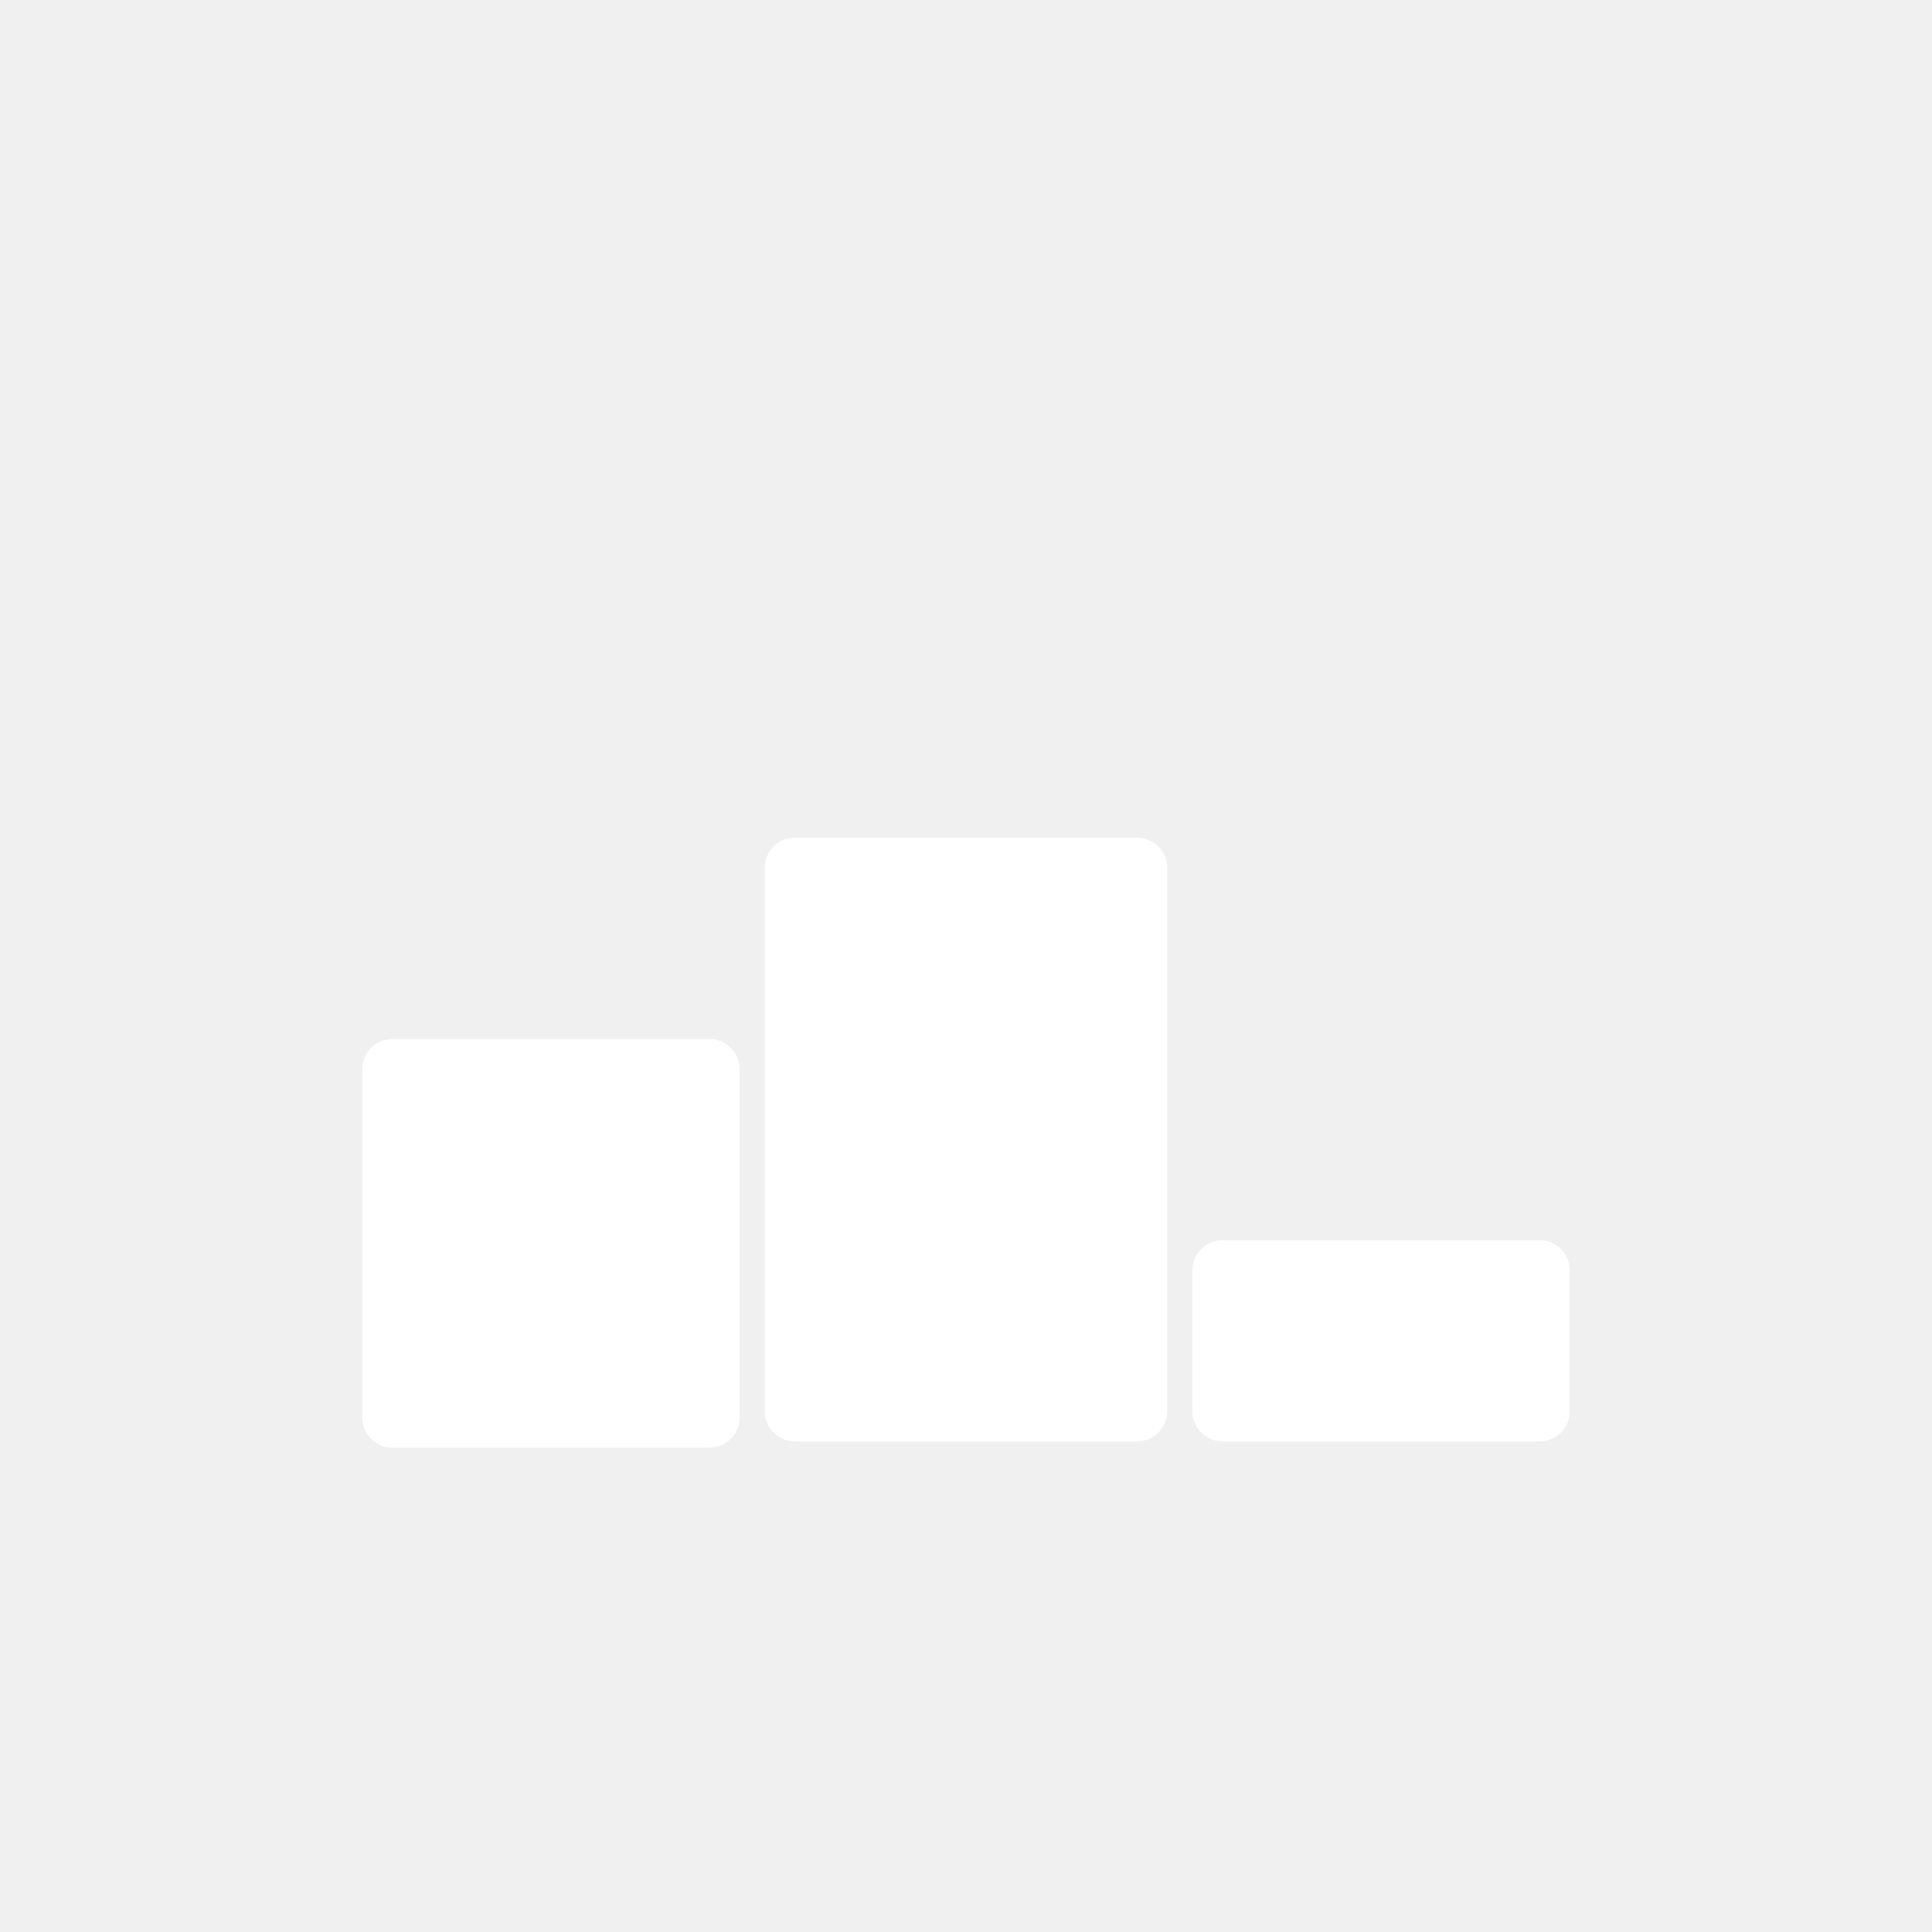
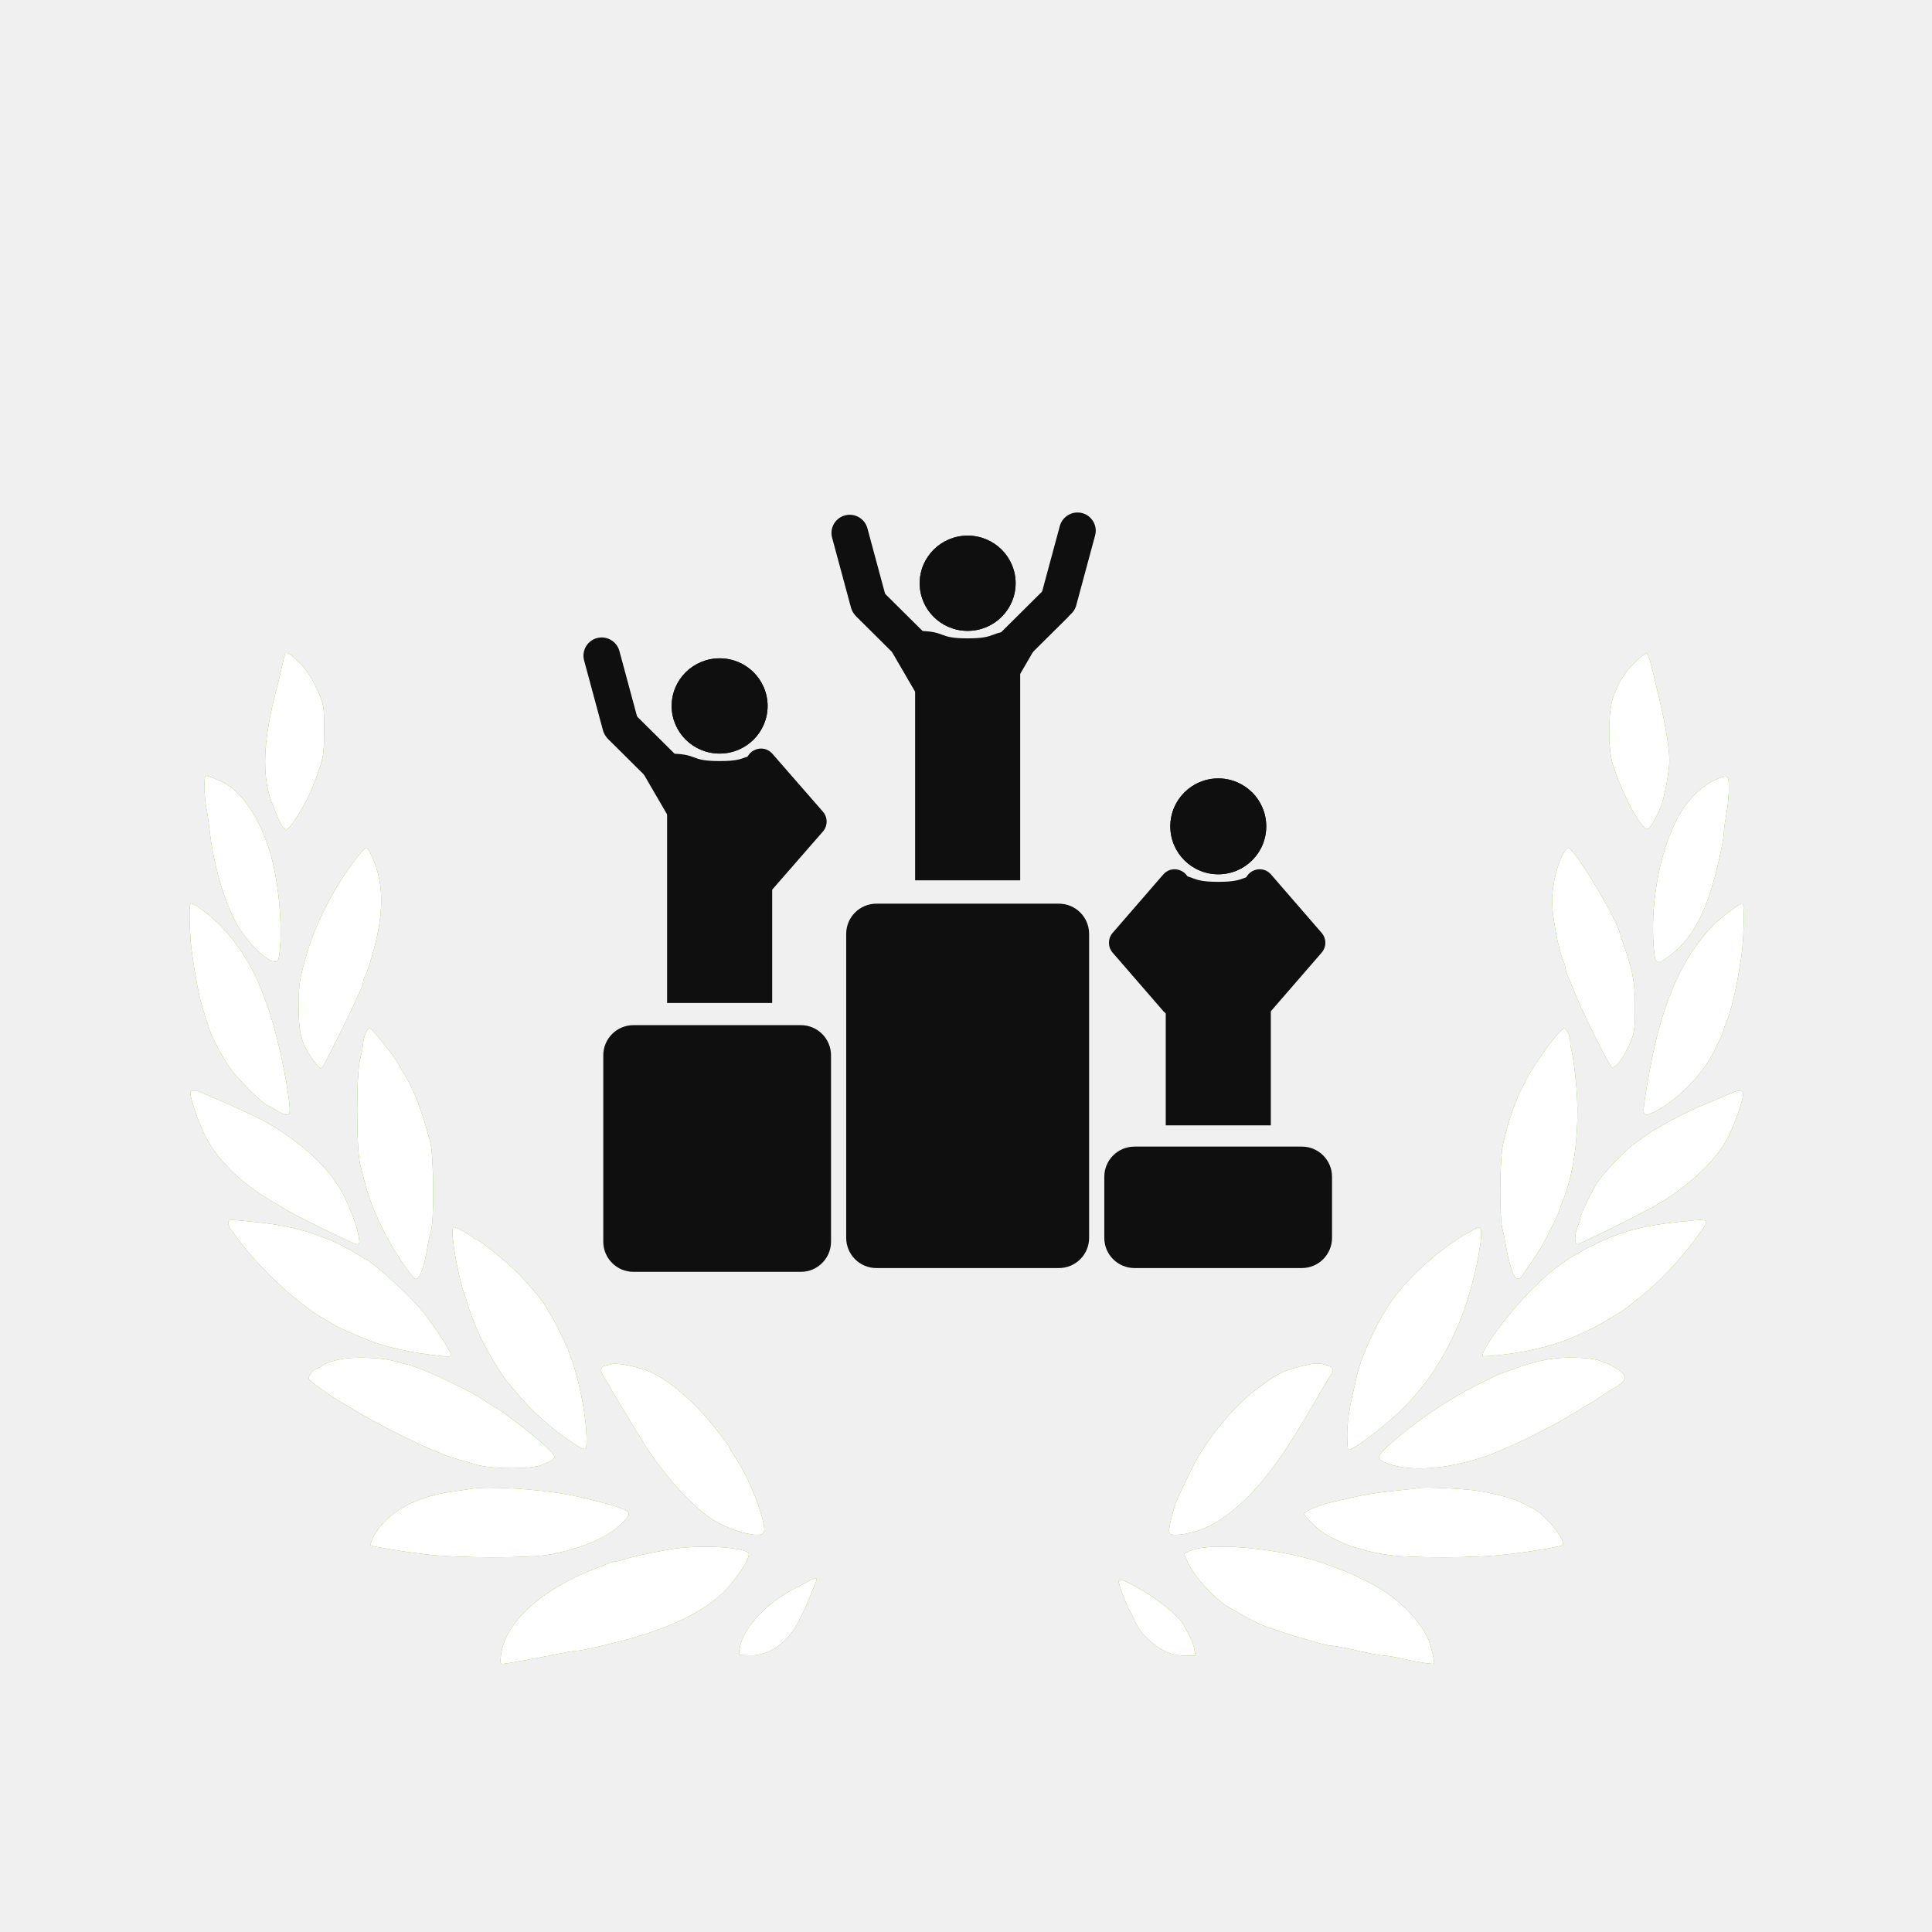
<svg xmlns="http://www.w3.org/2000/svg" width="512" height="512" viewBox="0 0 512 512" fill="none">
-   <path fill-rule="evenodd" clip-rule="evenodd" d="M202.667 230C202.667 225.582 206.248 222 210.667 222H301.333C305.752 222 309.333 225.582 309.333 230V374C309.333 378.418 305.752 382 301.333 382H210.667C206.248 382 202.667 378.418 202.667 374V230ZM316 336.667C316 332.248 319.582 328.667 324 328.667H408C412.418 328.667 416 332.248 416 336.667V374C416 378.418 412.418 382 408 382H324C319.582 382 316 378.418 316 374V336.667ZM196 283.333C196 278.915 192.418 275.333 188 275.333H104C99.582 275.333 96 278.915 96 283.333V375.667C96 380.085 99.582 383.667 104 383.667H188C192.418 383.667 196 380.085 196 375.667V283.333Z" fill="white" />
+   <g style="mix-blend-mode:exclusion">
+     <path fill-rule="evenodd" clip-rule="evenodd" d="M224.251 247.485C224.251 243.067 227.833 239.485 232.251 239.485H280.626C285.044 239.485 288.626 243.067 288.626 247.485V328.047C288.626 332.465 285.044 336.047 280.626 336.047H232.251C227.833 336.047 224.251 332.465 224.251 328.047V247.485ZM292.649 311.86C292.649 307.441 296.231 303.86 300.649 303.86H345C349.419 303.86 353 307.441 353 311.86V328.047C353 332.465 349.419 336.047 345 336.047H300.649C296.231 336.047 292.649 332.465 292.649 328.047V311.86ZM220.228 279.672C220.228 275.254 216.646 271.672 212.228 271.672H167.876C163.458 271.672 159.876 275.254 159.876 279.672V329.053C159.876 333.471 163.458 337.053 167.876 337.053H212.228C216.646 337.053 220.228 333.471 220.228 329.053V279.672Z" fill="white" />
+     <path d="M242.515 167.186C251.293 167.186 247.963 169.174 256.438 169.174C264.914 169.174 261.584 167.186 270.362 167.186V200.238V233.289H242.515V200.238V167.186Z" fill="white" />
+     <ellipse cx="256.438" cy="154.567" rx="12.713" ry="12.62" fill="white" />
+     <ellipse cx="256.438" cy="154.567" rx="12.713" ry="12.62" fill="white" />
+     <rect width="9.668" height="29.031" rx="4.834" transform="matrix(0.867615 0.497237 -0.502768 0.864422 267.755 163.847)" fill="white" />
+     <rect width="9.651" height="28.952" rx="4.825" transform="matrix(0.709709 0.704495 -0.709709 0.704495 279.504 153.457)" fill="white" />
+     <rect width="9.681" height="28.859" rx="4.841" transform="matrix(0.9664 0.257044 -0.260605 0.965446 282.121 134.736)" fill="white" />
+     <rect width="9.668" height="29.031" rx="4.834" transform="matrix(-0.867615 0.497237 0.502768 0.864422 242.375 163.847)" fill="white" />
+     <rect width="9.651" height="28.952" rx="4.825" transform="matrix(-0.709709 0.704495 0.709709 0.704495 230.625 153.457)" fill="white" />
+     <rect width="9.681" height="28.859" rx="4.841" transform="matrix(-0.9664 0.257044 0.260605 0.965446 228.614 135.337)" fill="white" />
+     <path d="M308.934 231.696C317.712 231.696 314.382 233.697 322.857 233.697C331.333 233.697 328.003 231.696 336.781 231.696V264.965V298.233H308.934V264.965V231.696Z" fill="white" />
+     <ellipse cx="322.857" cy="218.993" rx="12.713" ry="12.703" fill="white" />
+     <ellipse cx="322.857" cy="218.993" rx="12.713" ry="12.703" fill="white" />
+     <path d="M294.859 252.462C293.556 250.959 293.556 248.726 294.859 247.223L308.268 231.752C310.693 228.954 315.29 230.669 315.29 234.372L315.29 265.313C315.29 269.015 310.693 270.73 308.268 267.932L294.859 252.462Z" fill="white" />
+     <path d="M350.251 247.222C351.554 248.726 351.554 250.959 350.251 252.462L336.842 267.932C334.417 270.73 329.819 269.015 329.819 265.312L329.819 234.372C329.819 230.669 334.417 228.954 336.842 231.752L350.251 247.222Z" fill="white" />
+     <path d="M176.788 199.704C185.566 199.704 182.236 201.692 190.711 201.692C199.187 201.692 195.857 199.704 204.635 199.704V232.755V265.807H176.788V232.755V199.704Z" fill="white" />
+     <ellipse cx="190.711" cy="187.084" rx="12.713" ry="12.62" fill="white" />
+     <ellipse cx="190.711" cy="187.084" rx="12.713" ry="12.62" fill="white" />
+     <path d="M218.081 215.102C219.396 216.609 219.396 218.855 218.081 220.362L204.688 235.713C202.258 238.499 197.673 236.78 197.673 233.084L197.673 202.38C197.673 198.684 202.258 196.965 204.688 199.75L218.081 215.102Z" fill="white" />
+     <rect width="9.668" height="29.031" rx="4.834" transform="matrix(-0.867615 0.497237 0.502768 0.864422 176.647 196.365)" fill="white" />
+     <rect width="9.651" height="28.952" rx="4.825" transform="matrix(-0.709709 0.704495 0.709709 0.704495 164.898 185.975)" fill="white" />
+     <rect width="9.681" height="28.859" rx="4.841" transform="matrix(-0.9664 0.257044 0.260605 0.965446 162.887 167.854)" fill="white" />
+   </g>
+   <path d="M75.466 173.521C75.379 173.828 74.941 175.579 74.547 177.374C74.153 179.169 73.584 181.621 73.233 182.847C69.774 195.852 69.336 205.572 71.964 212.491C73.934 217.832 75.029 219.803 75.861 219.803C76.911 219.847 81.202 212.885 82.954 208.243C85.756 201.019 85.888 200.362 85.888 193.531C85.931 186.657 85.844 186.35 82.954 180.527C82.078 178.819 80.589 176.805 79.057 175.36C76.561 172.952 75.729 172.558 75.466 173.521Z" fill="#5CA904" />
+   <path d="M75.466 173.521C75.379 173.828 74.941 175.579 74.547 177.374C74.153 179.169 73.584 181.621 73.233 182.847C69.774 195.852 69.336 205.572 71.964 212.491C73.934 217.832 75.029 219.803 75.861 219.803C76.911 219.847 81.202 212.885 82.954 208.243C85.756 201.019 85.888 200.362 85.888 193.531C85.931 186.657 85.844 186.35 82.954 180.527C82.078 178.819 80.589 176.805 79.057 175.36C76.561 172.952 75.729 172.558 75.466 173.521Z" fill="white" />
+   <path d="M433.992 174.835C430.664 177.987 428.913 180.614 427.468 184.905C426.198 188.583 426.111 198.085 427.293 202.113C429.526 209.776 434.999 220.022 436.663 219.715C437.276 219.628 439.027 216.563 440.166 213.717C441.129 211.221 442.399 204.303 442.399 201.457C442.399 198.085 441.129 190.641 439.115 182.629C438.809 181.315 438.152 178.644 437.714 176.761C437.232 174.835 436.707 173.215 436.444 173.127C436.225 173.039 435.13 173.828 433.992 174.835Z" fill="#5CA904" />
+   <path d="M433.992 174.835C430.664 177.987 428.913 180.614 427.468 184.905C426.198 188.583 426.111 198.085 427.293 202.113C429.526 209.776 434.999 220.022 436.663 219.715C437.276 219.628 439.027 216.563 440.166 213.717C441.129 211.221 442.399 204.303 442.399 201.457C442.399 198.085 441.129 190.641 439.115 182.629C438.809 181.315 438.152 178.644 437.714 176.761C437.232 174.835 436.707 173.215 436.444 173.127C436.225 173.039 435.13 173.828 433.992 174.835Z" fill="white" />
+   <path d="M54.449 205.704C54.011 206.142 54.143 211.177 54.624 213.76C54.887 215.074 55.281 217.701 55.5 219.628C56.464 228.429 59.003 237.536 62.243 243.929C64.739 248.921 70.475 254.832 72.883 254.875C73.715 254.875 73.847 254.569 74.153 251.898C74.854 245.155 73.847 233.946 71.832 226.852C69.161 217.263 64.126 209.645 58.916 207.236C55.807 205.835 54.712 205.441 54.449 205.704Z" fill="#5CA904" />
+   <path d="M54.449 205.704C54.011 206.142 54.143 211.177 54.624 213.76C54.887 215.074 55.281 217.701 55.5 219.628C56.464 228.429 59.003 237.536 62.243 243.929C64.739 248.921 70.475 254.832 72.883 254.875C73.715 254.875 73.847 254.569 74.153 251.898C74.854 245.155 73.847 233.946 71.832 226.852C69.161 217.263 64.126 209.645 58.916 207.236C55.807 205.835 54.712 205.441 54.449 205.704Z" fill="white" />
+   <path d="M455.973 206.098C452.163 207.324 447.96 211.046 445.333 215.424C440.166 224.138 437.276 238.587 438.239 250.935C438.59 255.401 438.984 255.751 441.655 253.912C447.96 249.533 451.857 242.703 454.791 231.012C456.017 226.239 456.849 221.817 456.849 220.503C456.849 219.759 457.155 217.657 457.505 215.774C457.856 213.892 458.162 210.87 458.162 209.075C458.162 205.66 457.987 205.441 455.973 206.098Z" fill="#5CA904" />
+   <path d="M455.973 206.098C452.163 207.324 447.96 211.046 445.333 215.424C440.166 224.138 437.276 238.587 438.239 250.935C438.59 255.401 438.984 255.751 441.655 253.912C447.96 249.533 451.857 242.703 454.791 231.012C456.017 226.239 456.849 221.817 456.849 220.503C456.849 219.759 457.155 217.657 457.505 215.774C457.856 213.892 458.162 210.87 458.162 209.075C458.162 205.66 457.987 205.441 455.973 206.098Z" fill="white" />
+   <path d="M94.689 227.159C88.909 234.427 83.567 244.761 81.203 253.124C79.364 259.517 79.144 260.962 79.144 266.741C79.144 274.229 79.977 277.031 83.479 281.541C84.88 283.336 85.012 283.38 85.581 282.636C86.194 281.804 93.156 267.705 94.382 264.946C94.732 264.114 95.302 262.844 95.608 262.188C95.958 261.487 96.221 260.655 96.221 260.261C96.221 259.911 96.484 259.079 96.834 258.466C97.491 257.196 98.367 254.394 99.417 250.278C101.125 243.622 101.475 237.492 100.424 232.545C99.811 229.48 97.754 224.663 97.053 224.663C96.834 224.663 95.783 225.802 94.689 227.159Z" fill="#5CA904" />
+   <path d="M94.689 227.159C88.909 234.427 83.567 244.761 81.203 253.124C79.364 259.517 79.144 260.962 79.144 266.741C79.144 274.229 79.977 277.031 83.479 281.541C84.88 283.336 85.012 283.38 85.581 282.636C86.194 281.804 93.156 267.705 94.382 264.946C94.732 264.114 95.302 262.844 95.608 262.188C95.958 261.487 96.221 260.655 96.221 260.261C96.221 259.911 96.484 259.079 96.834 258.466C97.491 257.196 98.367 254.394 99.417 250.278C101.125 243.622 101.475 237.492 100.424 232.545C99.811 229.48 97.754 224.663 97.053 224.663C96.834 224.663 95.783 225.802 94.689 227.159Z" fill="white" />
+   <path d="M414.507 225.845C412.8 228.429 411.311 234.515 411.311 238.675C411.355 242.878 412.887 251.197 414.201 254.35C414.551 255.138 414.814 256.058 414.814 256.408C414.814 256.758 415.077 257.678 415.427 258.466C415.777 259.254 416.478 261.005 417.003 262.319C419.63 268.887 426.636 282.898 427.293 282.898C428.475 282.898 431.19 278.826 432.503 275.104C433.16 273.265 433.335 271.47 433.292 266.873C433.292 260.655 432.766 257.634 430.708 251.591C430.095 249.884 429.482 247.913 429.263 247.213C427.687 242.09 417.091 224.663 415.514 224.663C415.383 224.663 414.901 225.189 414.507 225.845Z" fill="#5CA904" />
+   <path d="M414.507 225.845C412.8 228.429 411.311 234.515 411.311 238.675C411.355 242.878 412.887 251.197 414.201 254.35C414.551 255.138 414.814 256.058 414.814 256.408C414.814 256.758 415.077 257.678 415.427 258.466C415.777 259.254 416.478 261.005 417.003 262.319C419.63 268.887 426.636 282.898 427.293 282.898C428.475 282.898 431.19 278.826 432.503 275.104C433.16 273.265 433.335 271.47 433.292 266.873C433.292 260.655 432.766 257.634 430.708 251.591C430.095 249.884 429.482 247.913 429.263 247.213C427.687 242.09 417.091 224.663 415.514 224.663C415.383 224.663 414.901 225.189 414.507 225.845Z" fill="white" />
+   <path d="M50.509 239.463C49.983 239.944 50.246 248.526 50.947 253.08C51.778 258.947 52.785 264.158 53.574 266.697C54.712 270.507 55.938 274.185 56.332 274.929C58.303 278.826 58.959 280.008 60.579 282.504C62.55 285.482 69.205 292.225 70.957 292.969C71.482 293.232 72.752 293.932 73.803 294.545C76.517 296.122 77.043 295.771 76.693 292.663C75.948 285.131 72.927 271.864 70.519 265.603C70.168 264.64 69.555 263.063 69.161 262.1C68.373 260.042 67.06 257.196 66.315 255.97C63.25 250.891 61.455 248.483 58.828 245.724C55.763 242.571 50.99 238.937 50.509 239.463Z" fill="#5CA904" />
+   <path d="M50.509 239.463C49.983 239.944 50.246 248.526 50.947 253.08C51.778 258.947 52.785 264.158 53.574 266.697C54.712 270.507 55.938 274.185 56.332 274.929C58.303 278.826 58.959 280.008 60.579 282.504C62.55 285.482 69.205 292.225 70.957 292.969C71.482 293.232 72.752 293.932 73.803 294.545C76.517 296.122 77.043 295.771 76.693 292.663C75.948 285.131 72.927 271.864 70.519 265.603C70.168 264.64 69.555 263.063 69.161 262.1C68.373 260.042 67.06 257.196 66.315 255.97C63.25 250.891 61.455 248.483 58.828 245.724C55.763 242.571 50.99 238.937 50.509 239.463Z" fill="white" />
+   <path d="M458.6 241.389C454.703 244.323 452.82 246.206 450.061 249.884C444.544 257.152 440.472 267.354 437.845 280.271C436.882 285 435.919 290.648 435.656 293.1C435.349 295.859 435.919 296.034 439.203 294.239C444.457 291.349 449.755 286.138 453.214 280.49C454.134 279.001 456.848 273.265 456.848 272.828C456.848 272.609 457.111 271.777 457.461 270.989C458.819 267.836 460.264 261.531 461.446 253.693C462.146 249.052 462.365 239.725 461.796 239.419C461.577 239.288 460.176 240.207 458.6 241.389Z" fill="#5CA904" />
+   <path d="M458.6 241.389C454.703 244.323 452.82 246.206 450.061 249.884C444.544 257.152 440.472 267.354 437.845 280.271C436.882 285 435.919 290.648 435.656 293.1C435.349 295.859 435.919 296.034 439.203 294.239C444.457 291.349 449.755 286.138 453.214 280.49C454.134 279.001 456.848 273.265 456.848 272.828C456.848 272.609 457.111 271.777 457.461 270.989C458.819 267.836 460.264 261.531 461.446 253.693C462.146 249.052 462.365 239.725 461.796 239.419C461.577 239.288 460.176 240.207 458.6 241.389Z" fill="white" />
+   <path d="M96.878 273.878C96.528 274.71 96.221 275.936 96.221 276.593C96.221 277.206 95.871 278.958 95.477 280.446C94.382 284.562 94.382 304.135 95.477 308.732C97.403 316.57 98.323 319.153 101.038 324.933C103.665 330.537 109.226 338.944 110.276 338.944C111.24 338.944 112.466 335.485 113.298 330.406C113.473 329.18 113.867 327.341 114.217 326.246C115.093 323.094 114.961 306.236 113.998 302.602C111.765 294.064 109.532 288.372 106.73 283.993C106.248 283.249 105.679 282.285 105.46 281.804C104.759 280.359 98.673 272.696 98.06 272.477C97.754 272.39 97.228 273.003 96.878 273.878Z" fill="#5CA904" />
+   <path d="M96.878 273.878C96.528 274.71 96.221 275.936 96.221 276.593C96.221 277.206 95.871 278.958 95.477 280.446C94.382 284.562 94.382 304.135 95.477 308.732C97.403 316.57 98.323 319.153 101.038 324.933C103.665 330.537 109.226 338.944 110.276 338.944C111.24 338.944 112.466 335.485 113.298 330.406C113.473 329.18 113.867 327.341 114.217 326.246C115.093 323.094 114.961 306.236 113.998 302.602C111.765 294.064 109.532 288.372 106.73 283.993C106.248 283.249 105.679 282.285 105.46 281.804C104.759 280.359 98.673 272.696 98.06 272.477C97.754 272.39 97.228 273.003 96.878 273.878Z" fill="white" />
+   <path d="M411.399 275.761C408.771 279.045 405.093 284.65 404.261 286.576C404.043 287.058 403.692 287.802 403.473 288.153C401.897 290.824 399.795 296.954 398.35 302.996C397.431 306.937 397.3 322.568 398.175 325.809C398.482 326.903 398.876 328.874 399.095 330.187C399.708 334.216 400.978 338.156 401.766 338.682C402.379 339.032 402.685 338.944 403.211 338.288C404.043 337.193 407.852 331.545 408.509 330.406C409.691 328.392 413.5 320.598 413.5 320.16C413.5 319.897 413.763 319.066 414.113 318.277C417.31 310.746 418.711 298.705 417.704 287.496C417.353 283.643 416.828 279.79 416.609 278.958C416.346 278.126 416.127 276.856 416.127 276.112C416.127 274.667 415.296 272.784 414.551 272.521C414.288 272.434 412.844 273.878 411.399 275.761Z" fill="#5CA904" />
+   <path d="M411.399 275.761C408.771 279.045 405.093 284.65 404.261 286.576C404.043 287.058 403.692 287.802 403.473 288.153C401.897 290.824 399.795 296.954 398.35 302.996C397.431 306.937 397.3 322.568 398.175 325.809C398.482 326.903 398.876 328.874 399.095 330.187C399.708 334.216 400.978 338.156 401.766 338.682C402.379 339.032 402.685 338.944 403.211 338.288C404.043 337.193 407.852 331.545 408.509 330.406C409.691 328.392 413.5 320.598 413.5 320.16C413.5 319.897 413.763 319.066 414.113 318.277C417.31 310.746 418.711 298.705 417.704 287.496C417.353 283.643 416.828 279.79 416.609 278.958C416.346 278.126 416.127 276.856 416.127 276.112C416.127 274.667 415.296 272.784 414.551 272.521C414.288 272.434 412.844 273.878 411.399 275.761Z" fill="white" />
+   <path d="M50.508 289.379C50.114 289.992 51.997 295.859 53.88 299.975C56.989 306.849 63.688 313.549 72.445 318.584C74.328 319.679 76.167 320.773 76.517 320.992C79.32 322.656 93.857 329.749 94.513 329.749C95.258 329.749 95.345 329.53 95.126 328.085C94.645 325.239 93.55 322.043 91.536 317.708C88.296 310.659 81.378 303.872 71.482 297.917C69.205 296.56 61.192 292.794 57.252 291.218C55.938 290.736 54.274 289.992 53.617 289.641C52.216 288.941 50.859 288.853 50.508 289.379Z" fill="#5CA904" />
+   <path d="M50.508 289.379C50.114 289.992 51.997 295.859 53.88 299.975C56.989 306.849 63.688 313.549 72.445 318.584C74.328 319.679 76.167 320.773 76.517 320.992C79.32 322.656 93.857 329.749 94.513 329.749C95.258 329.749 95.345 329.53 95.126 328.085C94.645 325.239 93.55 322.043 91.536 317.708C88.296 310.659 81.378 303.872 71.482 297.917C69.205 296.56 61.192 292.794 57.252 291.218C55.938 290.736 54.274 289.992 53.617 289.641C52.216 288.941 50.859 288.853 50.508 289.379Z" fill="white" />
+   <path d="M458.6 289.773C457.768 290.167 456.41 290.736 455.666 291.043C452.426 292.4 451.068 292.969 449.711 293.538C447.609 294.458 442.311 297.173 440.604 298.18C439.772 298.705 438.808 299.231 438.458 299.406C437.845 299.668 436.444 300.675 432.547 303.565C430.139 305.404 424.884 310.965 423.352 313.33C421.644 316.044 418.754 322.043 418.754 322.919C418.754 323.225 418.448 324.232 418.098 325.064C417.222 327.122 417.222 329.749 418.054 329.749C418.579 329.749 434.649 321.78 438.458 319.635C446.471 315.081 453.608 308.688 457.155 302.821C459.344 299.231 462.453 290.386 461.884 289.466C461.49 288.853 460.395 288.985 458.6 289.773Z" fill="#5CA904" />
+   <path d="M458.6 289.773C457.768 290.167 456.41 290.736 455.666 291.043C452.426 292.4 451.068 292.969 449.711 293.538C447.609 294.458 442.311 297.173 440.604 298.18C439.772 298.705 438.808 299.231 438.458 299.406C437.845 299.668 436.444 300.675 432.547 303.565C430.139 305.404 424.884 310.965 423.352 313.33C421.644 316.044 418.754 322.043 418.754 322.919C418.754 323.225 418.448 324.232 418.098 325.064C417.222 327.122 417.222 329.749 418.054 329.749C418.579 329.749 434.649 321.78 438.458 319.635C446.471 315.081 453.608 308.688 457.155 302.821C459.344 299.231 462.453 290.386 461.884 289.466C461.49 288.853 460.395 288.985 458.6 289.773Z" fill="white" />
+   <path d="M60.579 323.576C60.317 323.97 60.711 325.415 61.149 325.809C61.28 325.94 61.893 326.728 62.506 327.56C67.848 335.223 78.225 345.031 85.494 349.278C86.676 349.978 88.077 350.767 88.559 351.073C89.04 351.38 89.872 351.817 90.442 352.08C91.011 352.299 92.456 352.956 93.725 353.525C100.118 356.459 106.204 358.035 114.611 359.086C119.34 359.655 119.428 359.655 119.428 358.867C119.428 357.991 114.874 351.073 111.765 347.264C108.306 343.06 99.067 334.653 96.659 333.559C96.309 333.384 95.433 332.858 94.689 332.377C92.806 331.194 88.296 328.83 87.026 328.436C86.413 328.217 84.881 327.648 83.567 327.166C79.977 325.809 74.635 324.626 69.512 324.057C61.324 323.181 60.842 323.138 60.579 323.576Z" fill="#5CA904" />
+   <path d="M60.579 323.576C60.317 323.97 60.711 325.415 61.149 325.809C61.28 325.94 61.893 326.728 62.506 327.56C67.848 335.223 78.225 345.031 85.494 349.278C86.676 349.978 88.077 350.767 88.559 351.073C89.04 351.38 89.872 351.817 90.442 352.08C91.011 352.299 92.456 352.956 93.725 353.525C100.118 356.459 106.204 358.035 114.611 359.086C119.34 359.655 119.428 359.655 119.428 358.867C119.428 357.991 114.874 351.073 111.765 347.264C108.306 343.06 99.067 334.653 96.659 333.559C96.309 333.384 95.433 332.858 94.689 332.377C92.806 331.194 88.296 328.83 87.026 328.436C86.413 328.217 84.881 327.648 83.567 327.166C79.977 325.809 74.635 324.626 69.512 324.057C61.324 323.181 60.842 323.138 60.579 323.576Z" fill="white" />
+   <path d="M448.529 323.444C436.05 324.583 430.27 326.027 422.038 330.056C415.777 333.165 411.661 336.054 406.407 341.265C400.189 347.351 392.045 358.341 393.008 359.349C393.359 359.655 401.065 358.779 404.962 357.947C411.836 356.502 415.821 355.101 422.257 351.861C425.147 350.416 431.277 346.651 431.89 345.95C432.022 345.819 432.985 345.031 434.079 344.199C438.721 340.696 444.588 334.61 448.923 328.874C452.294 324.364 452.601 323.751 451.769 323.444C451.375 323.313 450.85 323.225 450.587 323.269C450.28 323.269 449.361 323.4 448.529 323.444Z" fill="#5CA904" />
+   <path d="M448.529 323.444C436.05 324.583 430.27 326.027 422.038 330.056C415.777 333.165 411.661 336.054 406.407 341.265C400.189 347.351 392.045 358.341 393.008 359.349C393.359 359.655 401.065 358.779 404.962 357.947C411.836 356.502 415.821 355.101 422.257 351.861C425.147 350.416 431.277 346.651 431.89 345.95C432.022 345.819 432.985 345.031 434.079 344.199C438.721 340.696 444.588 334.61 448.923 328.874C452.294 324.364 452.601 323.751 451.769 323.444C451.375 323.313 450.85 323.225 450.587 323.269C450.28 323.269 449.361 323.4 448.529 323.444Z" fill="white" />
+   <path d="M120.128 325.239C119.296 326.115 121.135 337.193 122.974 342.666C123.237 343.367 123.631 344.549 123.806 345.293C124.594 348.052 127.046 354.094 128.185 356.021C128.404 356.371 129.061 357.597 129.674 358.736C131.075 361.319 133.658 365.347 134.402 366.135C134.709 366.486 135.847 367.843 136.942 369.157C140.839 373.886 146.444 378.921 151.873 382.424C154.456 384.131 155.288 384.394 155.376 383.475C155.901 377.432 153.537 364.909 150.472 357.553C149.509 355.189 146.969 350.154 146.137 348.796C145.655 348.052 145.13 347.176 144.955 346.826C144.254 345.25 140.445 340.652 137.205 337.368C133.965 334.128 126.915 328.436 126.171 328.436C125.996 328.436 125.514 328.173 125.164 327.823C123.981 326.816 120.391 324.977 120.128 325.239Z" fill="#5CA904" />
+   <path d="M120.128 325.239C119.296 326.115 121.135 337.193 122.974 342.666C123.237 343.367 123.631 344.549 123.806 345.293C124.594 348.052 127.046 354.094 128.185 356.021C128.404 356.371 129.061 357.597 129.674 358.736C131.075 361.319 133.658 365.347 134.402 366.135C134.709 366.486 135.847 367.843 136.942 369.157C140.839 373.886 146.444 378.921 151.873 382.424C154.456 384.131 155.288 384.394 155.376 383.475C155.901 377.432 153.537 364.909 150.472 357.553C149.509 355.189 146.969 350.154 146.137 348.796C145.655 348.052 145.13 347.176 144.955 346.826C144.254 345.25 140.445 340.652 137.205 337.368C133.965 334.128 126.915 328.436 126.171 328.436C125.996 328.436 125.514 328.173 125.164 327.823C123.981 326.816 120.391 324.977 120.128 325.239Z" fill="white" />
+   <path d="M390.513 325.852C389.812 326.29 388.893 326.816 388.542 326.991C388.192 327.166 387.01 327.866 385.915 328.611C378.734 333.383 371.466 340.477 367.7 346.388C364.197 351.949 360.694 359.743 359.644 364.34C359.468 365.172 359.118 366.748 358.855 367.843C357.586 373.01 357.016 376.95 357.016 380.278C357.016 382.249 357.148 384 357.279 384.175C357.936 384.832 367.043 378.001 371.685 373.316C378.209 366.792 382.325 360.575 386.528 350.985C390.031 343.016 393.621 326.684 392.22 325.371C392.001 325.195 391.257 325.414 390.513 325.852Z" fill="#5CA904" />
+   <path d="M390.513 325.852C389.812 326.29 388.893 326.816 388.542 326.991C388.192 327.166 387.01 327.866 385.915 328.611C378.734 333.383 371.466 340.477 367.7 346.388C364.197 351.949 360.694 359.743 359.644 364.34C359.468 365.172 359.118 366.748 358.855 367.843C357.586 373.01 357.016 376.95 357.016 380.278C357.016 382.249 357.148 384 357.279 384.175C357.936 384.832 367.043 378.001 371.685 373.316C378.209 366.792 382.325 360.575 386.528 350.985C390.031 343.016 393.621 326.684 392.22 325.371C392.001 325.195 391.257 325.414 390.513 325.852Z" fill="white" />
+   <path d="M91.624 360.005C88.778 360.356 85.975 361.275 85.187 362.063C84.88 362.37 84.443 362.589 84.18 362.589C83.479 362.589 81.772 364.472 81.772 365.303C81.772 365.829 88.296 370.514 90.967 371.915C91.317 372.09 92.237 372.616 92.937 373.097C93.681 373.579 94.645 374.148 95.126 374.411C95.608 374.674 97.184 375.549 98.629 376.381C101.782 378.22 111.853 383.168 114.611 384.263C115.706 384.701 117.195 385.27 117.895 385.576C118.639 385.883 120.303 386.452 121.617 386.802C122.931 387.196 125.207 387.809 126.652 388.247C130.549 389.342 140.839 389.386 143.51 388.247C146.487 387.021 146.794 386.846 146.925 386.102C147.1 385.226 141.408 380.191 134.402 375.112C132.914 374.017 131.6 373.097 131.513 373.097C131.381 373.097 130.155 372.353 128.754 371.434C126.039 369.595 125.645 369.376 120.435 366.836C114.567 363.902 109.532 361.888 107.168 361.407C106.555 361.275 105.197 360.925 104.103 360.618C101.607 359.874 95.039 359.568 91.624 360.005Z" fill="#5CA904" />
+   <path d="M91.624 360.005C88.778 360.356 85.975 361.275 85.187 362.063C84.88 362.37 84.443 362.589 84.18 362.589C83.479 362.589 81.772 364.472 81.772 365.303C81.772 365.829 88.296 370.514 90.967 371.915C91.317 372.09 92.237 372.616 92.937 373.097C93.681 373.579 94.645 374.148 95.126 374.411C95.608 374.674 97.184 375.549 98.629 376.381C101.782 378.22 111.853 383.168 114.611 384.263C115.706 384.701 117.195 385.27 117.895 385.576C118.639 385.883 120.303 386.452 121.617 386.802C122.931 387.196 125.207 387.809 126.652 388.247C130.549 389.342 140.839 389.386 143.51 388.247C146.487 387.021 146.794 386.846 146.925 386.102C147.1 385.226 141.408 380.191 134.402 375.112C132.914 374.017 131.6 373.097 131.513 373.097C131.381 373.097 130.155 372.353 128.754 371.434C126.039 369.595 125.645 369.376 120.435 366.836C114.567 363.902 109.532 361.888 107.168 361.407C106.555 361.275 105.197 360.925 104.103 360.618C101.607 359.874 95.039 359.568 91.624 360.005Z" fill="white" />
+   <path d="M412.405 359.962C409.034 360.312 405.356 361.231 401.678 362.633C400.364 363.114 398.744 363.683 398.131 363.902C397.518 364.077 396.643 364.428 396.161 364.69C395.723 364.953 393.84 365.873 392.045 366.748C383.945 370.689 374.487 377.126 367.744 383.3C364.766 386.058 364.766 386.715 367.744 387.853C374.75 390.48 386.834 389.035 397.956 384.263C400.715 383.037 405.444 380.891 406.057 380.541C406.407 380.322 408.29 379.359 410.216 378.352C412.143 377.388 414.332 376.162 415.033 375.725C415.777 375.243 416.74 374.674 417.222 374.411C417.704 374.148 418.711 373.579 419.411 373.097C420.156 372.616 421.031 372.09 421.382 371.915C421.732 371.74 423.264 370.777 424.797 369.726C426.329 368.675 427.643 367.843 427.774 367.843C427.906 367.843 428.563 367.405 429.263 366.88C431.19 365.479 430.971 364.34 428.431 362.676C427.205 361.932 426.023 361.275 425.76 361.275C425.497 361.275 424.753 361.012 424.096 360.662C422.608 359.918 416.39 359.524 412.405 359.962Z" fill="#5CA904" />
+   <path d="M412.405 359.962C409.034 360.312 405.356 361.231 401.678 362.633C400.364 363.114 398.744 363.683 398.131 363.902C397.518 364.077 396.643 364.428 396.161 364.69C395.723 364.953 393.84 365.873 392.045 366.748C383.945 370.689 374.487 377.126 367.744 383.3C364.766 386.058 364.766 386.715 367.744 387.853C374.75 390.48 386.834 389.035 397.956 384.263C400.715 383.037 405.444 380.891 406.057 380.541C406.407 380.322 408.29 379.359 410.216 378.352C412.143 377.388 414.332 376.162 415.033 375.725C415.777 375.243 416.74 374.674 417.222 374.411C417.704 374.148 418.711 373.579 419.411 373.097C420.156 372.616 421.031 372.09 421.382 371.915C421.732 371.74 423.264 370.777 424.797 369.726C426.329 368.675 427.643 367.843 427.774 367.843C427.906 367.843 428.563 367.405 429.263 366.88C431.19 365.479 430.971 364.34 428.431 362.676C427.205 361.932 426.023 361.275 425.76 361.275C425.497 361.275 424.753 361.012 424.096 360.662C422.608 359.918 416.39 359.524 412.405 359.962Z" fill="white" />
+   <path d="M162.119 361.494C161.9 361.582 161.156 361.757 160.499 361.888C158.923 362.238 158.923 363.333 160.411 365.522C161.024 366.442 161.725 367.58 161.944 368.062C162.163 368.544 162.732 369.507 163.214 370.251C163.695 370.952 164.264 371.959 164.527 372.441C164.79 372.922 165.359 373.885 165.841 374.63C166.322 375.33 166.892 376.338 167.154 376.819C167.417 377.301 167.942 378.22 168.38 378.877C168.774 379.534 169.913 381.285 170.832 382.818C175.123 389.692 181.91 397.486 186.858 401.296C189.879 403.616 194.17 405.63 197.629 406.331C201.088 407.075 202.358 406.856 202.533 405.587C202.752 404.229 201.176 399.019 199.337 394.771C197.629 390.831 196.754 389.211 194.652 385.883C193.951 384.832 193.426 383.912 193.426 383.781C193.426 383.65 191.981 381.636 190.186 379.315C184.669 372.09 177.619 365.916 172.19 363.508C169.3 362.238 163.432 361.056 162.119 361.494Z" fill="#5CA904" />
+   <path d="M162.119 361.494C161.9 361.582 161.156 361.757 160.499 361.888C158.923 362.238 158.923 363.333 160.411 365.522C161.024 366.442 161.725 367.58 161.944 368.062C162.163 368.544 162.732 369.507 163.214 370.251C163.695 370.952 164.264 371.959 164.527 372.441C164.79 372.922 165.359 373.885 165.841 374.63C166.322 375.33 166.892 376.338 167.154 376.819C167.417 377.301 167.942 378.22 168.38 378.877C168.774 379.534 169.913 381.285 170.832 382.818C175.123 389.692 181.91 397.486 186.858 401.296C189.879 403.616 194.17 405.63 197.629 406.331C201.088 407.075 202.358 406.856 202.533 405.587C202.752 404.229 201.176 399.019 199.337 394.771C197.629 390.831 196.754 389.211 194.652 385.883C193.951 384.832 193.426 383.912 193.426 383.781C193.426 383.65 191.981 381.636 190.186 379.315C184.669 372.09 177.619 365.916 172.19 363.508C169.3 362.238 163.432 361.056 162.119 361.494Z" fill="white" />
+   <path d="M344.537 362.151C339.94 363.333 338.626 363.99 333.591 367.712C327.899 371.871 321.812 378.877 317.302 386.452C316.383 387.985 312.486 396.041 311.785 397.836C310.691 400.682 309.596 405.368 309.859 406.112C310.209 406.944 312.004 406.988 315.42 406.2C323.827 404.36 332.628 396.523 341.341 383.168C343.136 380.41 348.828 371.039 349.266 370.032C349.441 369.682 349.967 368.763 350.448 368.062C350.93 367.318 351.455 366.442 351.631 366.092C351.762 365.741 352.244 364.997 352.681 364.428C353.732 363.07 353.338 362.282 351.412 361.713C349.266 361.144 348.172 361.188 344.537 362.151Z" fill="#5CA904" />
+   <path d="M344.537 362.151C339.94 363.333 338.626 363.99 333.591 367.712C327.899 371.871 321.812 378.877 317.302 386.452C316.383 387.985 312.486 396.041 311.785 397.836C310.691 400.682 309.596 405.368 309.859 406.112C310.209 406.944 312.004 406.988 315.42 406.2C323.827 404.36 332.628 396.523 341.341 383.168C343.136 380.41 348.828 371.039 349.266 370.032C349.441 369.682 349.967 368.763 350.448 368.062C350.93 367.318 351.455 366.442 351.631 366.092C351.762 365.741 352.244 364.997 352.681 364.428C353.732 363.07 353.338 362.282 351.412 361.713C349.266 361.144 348.172 361.188 344.537 362.151Z" fill="white" />
+   <path d="M124.901 394.552C123.456 394.771 120.916 395.165 119.209 395.384C109.05 396.873 101.388 401.646 98.542 408.214C98.235 408.87 98.148 409.483 98.323 409.571C98.936 409.921 106.686 411.191 112.641 411.892C121.398 412.986 140.927 412.986 146.137 411.892C154.5 410.184 160.762 407.513 164.44 404.054C166.892 401.69 167.198 400.945 165.885 400.288C164.089 399.281 156.427 397.223 150.735 396.129C142.547 394.596 129.805 393.808 124.901 394.552Z" fill="#5CA904" />
+   <path d="M124.901 394.552C123.456 394.771 120.916 395.165 119.209 395.384C109.05 396.873 101.388 401.646 98.542 408.214C98.235 408.87 98.148 409.483 98.323 409.571C98.936 409.921 106.686 411.191 112.641 411.892C121.398 412.986 140.927 412.986 146.137 411.892C154.5 410.184 160.762 407.513 164.44 404.054C166.892 401.69 167.198 400.945 165.885 400.288C164.089 399.281 156.427 397.223 150.735 396.129C142.547 394.596 129.805 393.808 124.901 394.552Z" fill="white" />
+   <path d="M376.282 394.334C375.932 394.421 373.261 394.728 370.371 394.99C365.38 395.472 360.957 396.173 356.579 397.267C355.484 397.53 353.908 397.88 353.076 398.055C349.66 398.844 345.632 400.507 345.632 401.164C345.632 401.733 348.741 404.886 350.667 406.2C352.375 407.338 356.841 409.483 358.549 409.921C359.293 410.096 360.476 410.447 361.176 410.666C361.92 410.928 364.372 411.498 366.649 411.892C372.385 412.986 390.951 412.986 399.708 411.892C406.757 411.06 413.588 409.878 414.069 409.483C415.208 408.476 409.603 401.427 406.319 399.807C405.356 399.281 404.218 398.712 403.867 398.537C401.59 397.223 396.03 395.691 390.951 394.99C387.316 394.509 377.421 394.027 376.282 394.334Z" fill="#5CA904" />
+   <path d="M376.282 394.334C375.932 394.421 373.261 394.728 370.371 394.99C365.38 395.472 360.957 396.173 356.579 397.267C355.484 397.53 353.908 397.88 353.076 398.055C349.66 398.844 345.632 400.507 345.632 401.164C345.632 401.733 348.741 404.886 350.667 406.2C352.375 407.338 356.841 409.483 358.549 409.921C359.293 410.096 360.476 410.447 361.176 410.666C361.92 410.928 364.372 411.498 366.649 411.892C372.385 412.986 390.951 412.986 399.708 411.892C406.757 411.06 413.588 409.878 414.069 409.483C415.208 408.476 409.603 401.427 406.319 399.807C405.356 399.281 404.218 398.712 403.867 398.537C401.59 397.223 396.03 395.691 390.951 394.99C387.316 394.509 377.421 394.027 376.282 394.334Z" fill="white" />
+   <path d="M177.663 410.578C172.321 411.498 167.636 412.505 165.622 413.205C164.615 413.556 163.52 413.818 163.126 413.818C162.688 413.818 161.725 414.081 160.937 414.431C160.149 414.782 158.616 415.395 157.521 415.789C143.335 421.306 133.833 430.019 132.782 438.514C132.52 440.396 132.607 440.966 133.045 440.966C133.921 440.966 143.597 439.214 148.983 438.076C150.691 437.725 152.442 437.463 152.924 437.463C153.756 437.463 156.558 436.893 162.557 435.405C175.43 432.296 184.888 428.093 190.886 422.751C194.564 419.51 199.249 412.461 198.33 411.541C196.71 409.921 185.019 409.352 177.663 410.578Z" fill="#5CA904" />
+   <path d="M177.663 410.578C172.321 411.498 167.636 412.505 165.622 413.205C164.615 413.556 163.52 413.818 163.126 413.818C162.688 413.818 161.725 414.081 160.937 414.431C160.149 414.782 158.616 415.395 157.521 415.789C143.335 421.306 133.833 430.019 132.782 438.514C132.52 440.396 132.607 440.966 133.045 440.966C133.921 440.966 143.597 439.214 148.983 438.076C150.691 437.725 152.442 437.463 152.924 437.463C153.756 437.463 156.558 436.893 162.557 435.405C175.43 432.296 184.888 428.093 190.886 422.751C194.564 419.51 199.249 412.461 198.33 411.541C196.71 409.921 185.019 409.352 177.663 410.578Z" fill="white" />
+   <path d="M316.295 410.666C314.982 411.104 313.887 411.629 313.887 411.848C313.887 412.111 314.5 413.468 315.201 414.869C316.777 417.978 321.55 423.232 324.834 425.422C327.329 427.042 333.941 430.588 335.386 431.026C335.824 431.158 337.619 431.727 339.283 432.34C342.129 433.303 343.311 433.653 349.617 435.449C350.974 435.843 352.419 436.149 352.9 436.149C353.338 436.149 355.002 436.412 356.578 436.762C362.358 438.076 366.036 438.776 367 438.776C367.569 438.776 369.233 439.039 370.721 439.389C374.881 440.353 379.785 441.141 380.004 440.878C380.31 440.572 379.172 435.886 378.384 434.179C375.976 428.837 369.714 422.882 363.146 419.554C362.052 419.029 360.87 418.416 360.519 418.241C359.6 417.715 357.104 416.664 355.046 415.876C354.083 415.526 352.506 414.957 351.543 414.563C340.947 410.666 322.776 408.652 316.295 410.666Z" fill="#5CA904" />
+   <path d="M316.295 410.666C314.982 411.104 313.887 411.629 313.887 411.848C313.887 412.111 314.5 413.468 315.201 414.869C316.777 417.978 321.55 423.232 324.834 425.422C327.329 427.042 333.941 430.588 335.386 431.026C335.824 431.158 337.619 431.727 339.283 432.34C342.129 433.303 343.311 433.653 349.617 435.449C350.974 435.843 352.419 436.149 352.9 436.149C353.338 436.149 355.002 436.412 356.578 436.762C362.358 438.076 366.036 438.776 367 438.776C367.569 438.776 369.233 439.039 370.721 439.389C374.881 440.353 379.785 441.141 380.004 440.878C380.31 440.572 379.172 435.886 378.384 434.179C375.976 428.837 369.714 422.882 363.146 419.554C362.052 419.029 360.87 418.416 360.519 418.241C359.6 417.715 357.104 416.664 355.046 415.876C354.083 415.526 352.506 414.957 351.543 414.563C340.947 410.666 322.776 408.652 316.295 410.666Z" fill="white" />
+   <path d="M213.349 419.51C211.904 420.255 209.802 421.393 208.663 422.05C201.833 426.035 196.403 432.515 195.966 437.244L195.834 438.557L198.505 438.689C201.964 438.864 205.467 437.288 208.401 434.31C210.765 431.902 212.736 428.093 216.238 419.16C216.72 417.89 216.457 417.934 213.349 419.51Z" fill="#5CA904" />
+   <path d="M213.349 419.51C211.904 420.255 209.802 421.393 208.663 422.05C201.833 426.035 196.403 432.515 195.966 437.244L195.834 438.557L198.505 438.689C201.964 438.864 205.467 437.288 208.401 434.31C210.765 431.902 212.736 428.093 216.238 419.16C216.72 417.89 216.457 417.934 213.349 419.51Z" fill="white" />
+   <path d="M296.592 419.817C297.249 421.919 298.343 424.765 298.737 425.553C298.956 425.947 299.613 427.261 300.182 428.399C301.978 432.165 302.284 432.559 304.867 434.923C307.889 437.638 310.647 438.776 314.238 438.776H316.821L316.514 437.025C316.339 436.061 315.726 434.441 315.157 433.391C314.588 432.383 313.931 431.157 313.712 430.676C312.749 428.487 306.4 423.407 300.883 420.43C296.855 418.241 296.066 418.153 296.592 419.817Z" fill="#5CA904" />
+   <path d="M296.592 419.817C297.249 421.919 298.343 424.765 298.737 425.553C298.956 425.947 299.613 427.261 300.182 428.399C301.978 432.165 302.284 432.559 304.867 434.923C307.889 437.638 310.647 438.776 314.238 438.776H316.821L316.514 437.025C316.339 436.061 315.726 434.441 315.157 433.391C314.588 432.383 313.931 431.157 313.712 430.676C312.749 428.487 306.4 423.407 300.883 420.43C296.855 418.241 296.066 418.153 296.592 419.817Z" fill="white" />
</svg>
